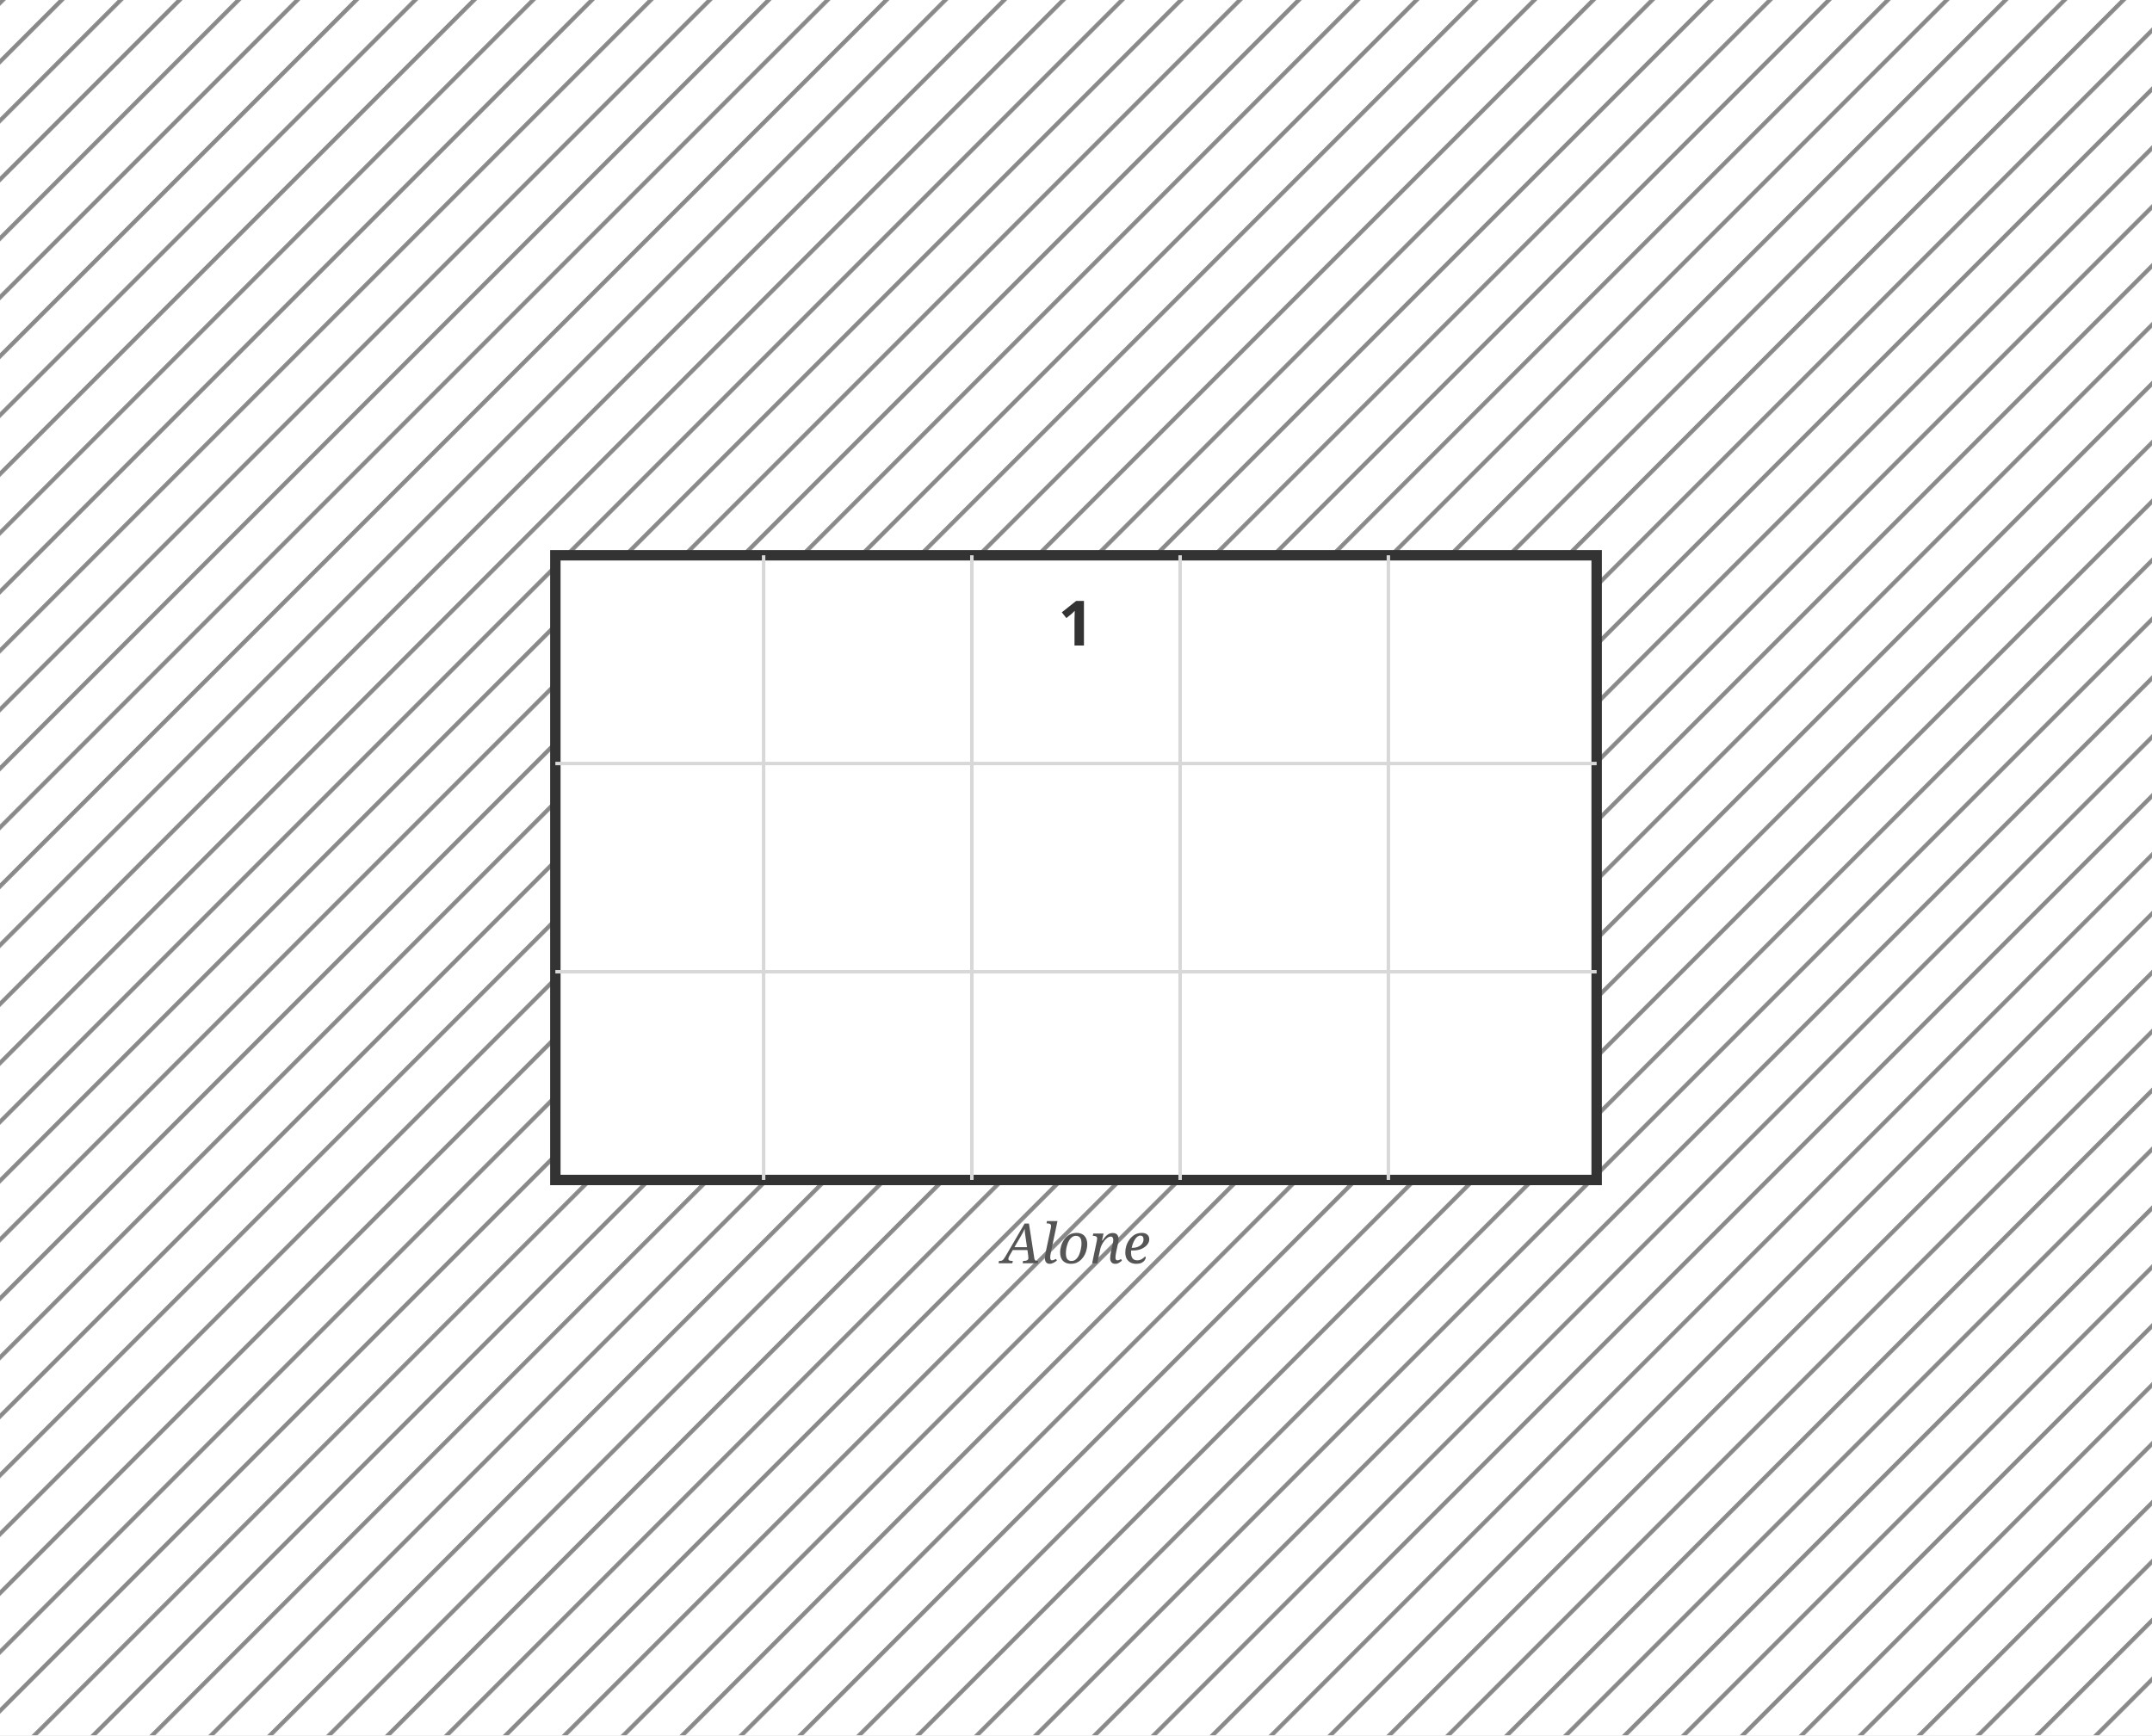
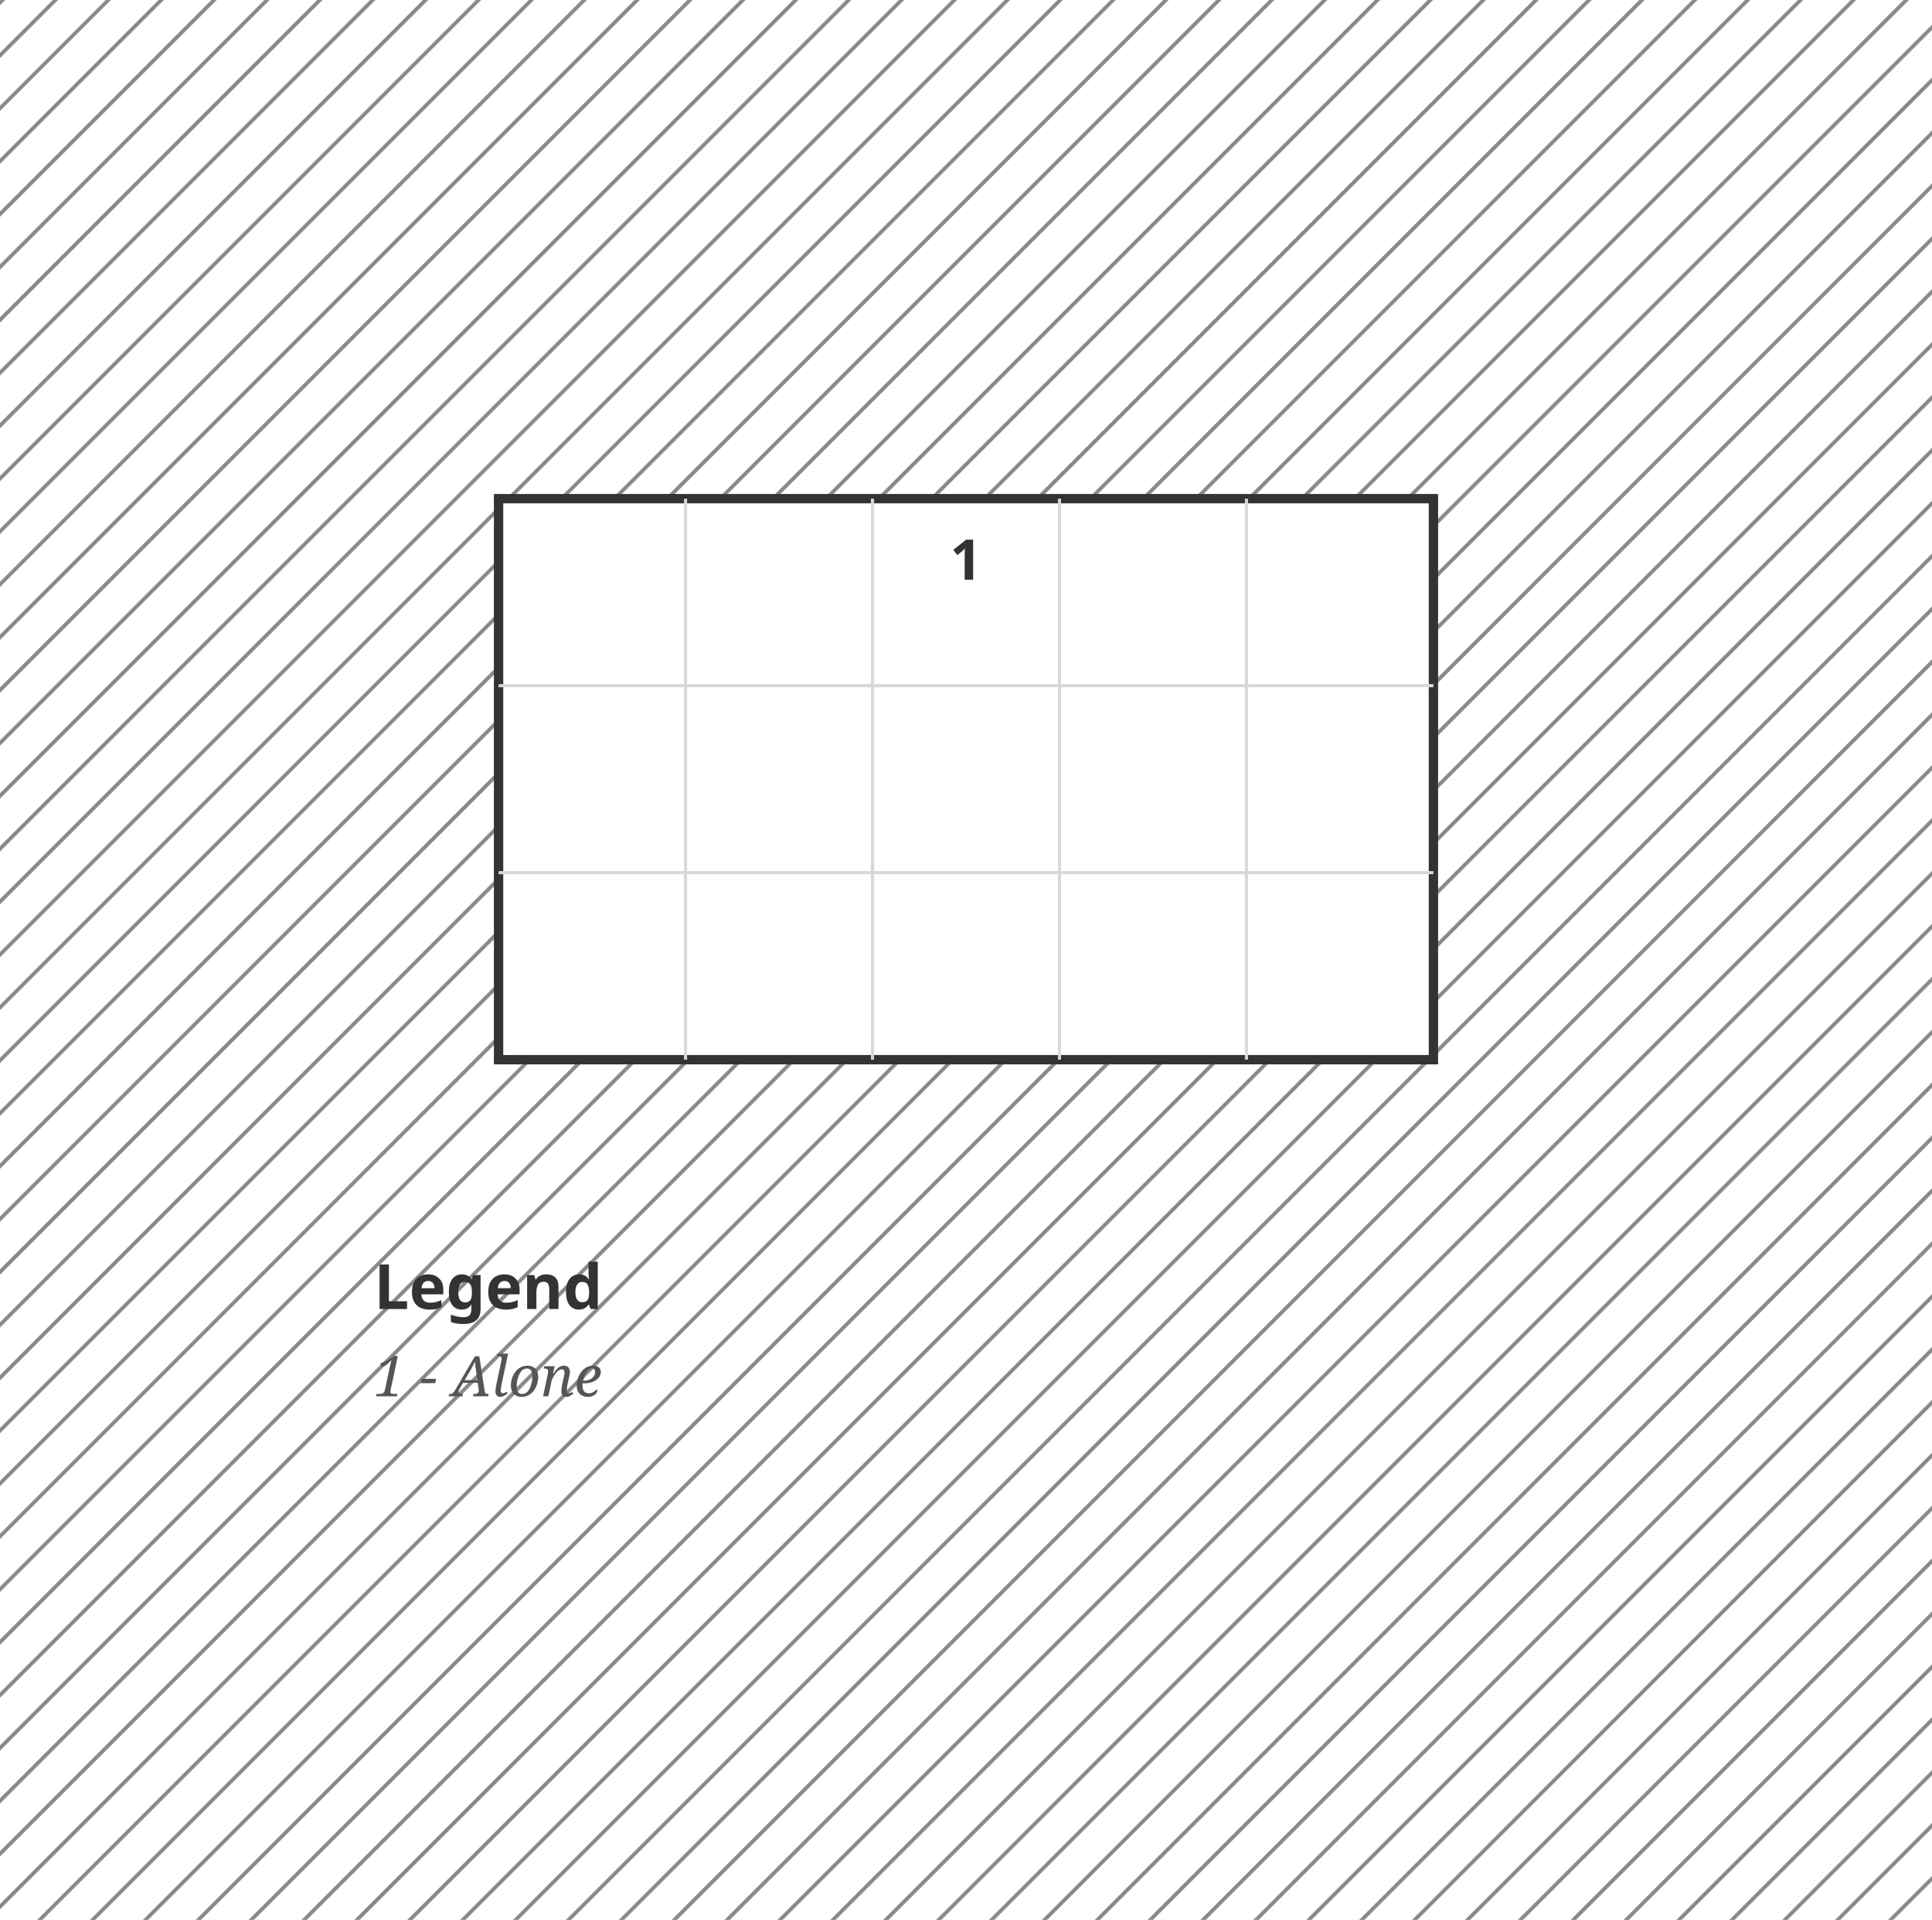
- <svg xmlns="http://www.w3.org/2000/svg" viewBox="-155 -125 310 250" width="310" height="250">
+ <svg xmlns="http://www.w3.org/2000/svg" viewBox="-155 -125 310 308" width="310" height="308">
  <defs>
    <pattern id="hatch" width="6" height="6" patternTransform="rotate(45 0 0)" patternUnits="userSpaceOnUse">
      <line x1="0" y1="0" x2="0" y2="6" stroke="#888" stroke-width="1.2" />
    </pattern>
    <symbol id="door-open" viewBox="0 0 30 30">
      <rect x="0" y="12" width="30" height="6" fill="white" />
      <rect x="0" y="11" width="4" height="8" fill="#333" />
      <rect x="26" y="11" width="4" height="8" fill="#333" />
    </symbol>
    <symbol id="door-locked" viewBox="0 0 30 30">
      <rect x="0" y="12" width="30" height="6" fill="white" />
      <rect x="2" y="11" width="26" height="8" fill="#333" />
      <rect x="4" y="13" width="22" height="4" fill="white" />
    </symbol>
    <symbol id="door-secret" viewBox="0 0 30 30">
      <line x1="0" y1="15" x2="30" y2="15" stroke="#888" stroke-width="1.2" stroke-dasharray="6,6" />
    </symbol>
    <symbol id="door-barred" viewBox="0 0 30 30">
      <rect x="0" y="12" width="30" height="6" fill="white" />
      <rect x="2" y="11" width="26" height="8" fill="#555" />
      <line x1="8" y1="11" x2="8" y2="19" stroke="white" stroke-width="2" />
      <line x1="15" y1="11" x2="15" y2="19" stroke="white" stroke-width="2" />
      <line x1="22" y1="11" x2="22" y2="19" stroke="white" stroke-width="2" />
    </symbol>
    <symbol id="door-double" viewBox="0 0 30 30">
      <rect x="0" y="12" width="30" height="6" fill="white" />
      <rect x="0" y="11" width="3" height="8" fill="#333" />
      <rect x="27" y="11" width="3" height="8" fill="#333" />
      <line x1="15" y1="11" x2="15" y2="19" stroke="#333" stroke-width="1" />
      <circle cx="11" cy="15" r="1.5" fill="#333" />
      <circle cx="19" cy="15" r="1.5" fill="#333" />
    </symbol>
    <symbol id="door-doorway" viewBox="0 0 30 30">
      <rect x="0" y="12" width="30" height="6" fill="white" />
    </symbol>
    <symbol id="door-portcullis" viewBox="0 0 30 30">
      <rect x="0" y="12" width="30" height="6" fill="white" />
      <rect x="0" y="11" width="4" height="8" fill="#333" />
      <rect x="26" y="11" width="4" height="8" fill="#333" />
      <line x1="9" y1="11" x2="9" y2="19" stroke="#333" stroke-width="1.2" />
      <line x1="15" y1="11" x2="15" y2="19" stroke="#333" stroke-width="1.2" />
      <line x1="21" y1="11" x2="21" y2="19" stroke="#333" stroke-width="1.2" />
    </symbol>
    <symbol id="feat-ladder" viewBox="0 0 30 30">
      <line x1="8" y1="3" x2="8" y2="27" stroke="#333" stroke-width="1.5" />
      <line x1="22" y1="3" x2="22" y2="27" stroke="#333" stroke-width="1.5" />
      <line x1="8" y1="7" x2="22" y2="7" stroke="#333" stroke-width="1" />
      <line x1="8" y1="13" x2="22" y2="13" stroke="#333" stroke-width="1" />
      <line x1="8" y1="19" x2="22" y2="19" stroke="#333" stroke-width="1" />
      <line x1="8" y1="25" x2="22" y2="25" stroke="#333" stroke-width="1" />
    </symbol>
    <symbol id="feat-pillar" viewBox="0 0 30 30">
      <circle cx="15" cy="15" r="10" fill="#666" stroke="#333" stroke-width="1" />
      <circle cx="15" cy="15" r="7" fill="#888" />
    </symbol>
    <symbol id="feat-statue" viewBox="0 0 30 30">
      <polygon points="15,3 27,15 15,27 3,15" fill="#ccc" stroke="#333" stroke-width="1.2" />
      <line x1="15" y1="7" x2="15" y2="23" stroke="#333" stroke-width="0.8" />
      <line x1="7" y1="15" x2="23" y2="15" stroke="#333" stroke-width="0.8" />
    </symbol>
    <symbol id="feat-pool" viewBox="0 0 30 30">
      <rect x="2" y="2" width="26" height="26" rx="8" fill="white" stroke="#99c" stroke-width="1" />
      <path d="M 6 10 Q 10 7 14 10 Q 18 13 22 10" fill="none" stroke="#99c" stroke-width="1.2" />
      <path d="M 6 16 Q 10 13 14 16 Q 18 19 22 16" fill="none" stroke="#99c" stroke-width="1.2" />
      <path d="M 6 22 Q 10 19 14 22 Q 18 25 22 22" fill="none" stroke="#99c" stroke-width="1.2" />
    </symbol>
    <symbol id="feat-stream" viewBox="0 0 30 30">
      <path d="M 0 12 Q 5 8 10 14 Q 15 20 20 14 Q 25 8 30 12" fill="none" stroke="#99c" stroke-width="1.8" />
      <path d="M 0 18 Q 5 14 10 20 Q 15 26 20 20 Q 25 14 30 18" fill="none" stroke="#99c" stroke-width="1.8" />
    </symbol>
    <symbol id="feat-stalactite" viewBox="0 0 30 30">
      <polygon points="7,2  4,16  10,16" fill="#666" />
      <polygon points="15,2 12,13  18,13" fill="#666" />
      <polygon points="23,2 20,18  26,18" fill="#666" />
    </symbol>
    <symbol id="feat-stalagmite" viewBox="0 0 30 30">
      <polygon points="7,28  4,14  10,14" fill="#666" />
      <polygon points="15,28 12,17  18,17" fill="#666" />
      <polygon points="23,28 20,12  26,12" fill="#666" />
    </symbol>
    <symbol id="feat-crevasse" viewBox="0 0 30 30">
      <polygon points="0,15 5,10 9,16 13,8 17,18 21,9 25,16 30,15 30,20 25,20 21,14 17,23 13,13 9,21 5,15 0,20" fill="#555" stroke="#333" stroke-width="0.5" />
    </symbol>
    <symbol id="feat-window" viewBox="0 0 30 6">
      <rect x="0" y="0" width="30" height="6" fill="white" />
      <rect x="0" y="1" width="8" height="4" fill="#cce" stroke="#99c" stroke-width="0.5" />
      <rect x="11" y="1" width="8" height="4" fill="#cce" stroke="#99c" stroke-width="0.5" />
      <rect x="22" y="1" width="8" height="4" fill="#cce" stroke="#99c" stroke-width="0.5" />
    </symbol>
    <symbol id="feat-arrow-slit" viewBox="0 0 30 6">
      <rect x="0" y="0" width="30" height="6" fill="white" />
      <rect x="12" y="1" width="6" height="4" fill="#555" />
    </symbol>
    <symbol id="feat-illusory-wall" viewBox="0 0 30 4">
      <line x1="0" y1="2" x2="30" y2="2" stroke="#888" stroke-width="1.5" stroke-dasharray="4,3" />
    </symbol>
    <symbol id="feat-fireplace" viewBox="0 0 30 20">
      <rect x="0" y="0" width="30" height="20" fill="#555" stroke="#333" stroke-width="1" />
      <path d="M 7 19 L 7 8 A 8 8 0 0 1 23 8 L 23 19 Z" fill="white" />
      <path d="M 11 17 Q 15 9 19 17" fill="none" stroke="#c63" stroke-width="1.5" />
    </symbol>
    <symbol id="feat-bed" viewBox="0 0 30 24">
      <rect x="1" y="1" width="28" height="22" fill="white" stroke="#333" stroke-width="1" />
      <rect x="1" y="1" width="28" height="7" fill="#ddd" stroke="#333" stroke-width="0.5" />
      <circle cx="8" cy="5" r="3" fill="white" stroke="#333" stroke-width="0.5" />
      <circle cx="22" cy="5" r="3" fill="white" stroke="#333" stroke-width="0.5" />
    </symbol>
    <symbol id="feat-curtain" viewBox="0 0 30 16">
      <line x1="0" y1="2" x2="30" y2="2" stroke="#333" stroke-width="1.5" />
      <path d="M 0 2 Q 3 14 6 8 Q 9 2 12 14 Q 15 2 18 14 Q 21 2 24 14 Q 27 2 30 8" fill="none" stroke="#333" stroke-width="1.2" />
    </symbol>
  </defs>
-   <rect x="-155" y="-125" width="310" height="250" fill="white" />
-   <rect x="-155" y="-125" width="310" height="250" fill="url(#hatch)" />
+   <rect x="-155" y="-125" width="310" height="308" fill="white" />
+   <rect x="-155" y="-125" width="310" height="308" fill="url(#hatch)" />
  <rect x="-75" y="-45" width="150" height="90" fill="white" />
  <rect x="-75" y="-45" width="150" height="90" fill="none" stroke="#333" stroke-width="1.5" />
  <line x1="-45" y1="-45" x2="-45" y2="45" stroke="#d8d8d8" stroke-width="0.5" />
  <line x1="-15" y1="-45" x2="-15" y2="45" stroke="#d8d8d8" stroke-width="0.5" />
  <line x1="15" y1="-45" x2="15" y2="45" stroke="#d8d8d8" stroke-width="0.5" />
  <line x1="45" y1="-45" x2="45" y2="45" stroke="#d8d8d8" stroke-width="0.5" />
  <line x1="-75" y1="-15" x2="75" y2="-15" stroke="#d8d8d8" stroke-width="0.5" />
  <line x1="-75" y1="15" x2="75" y2="15" stroke="#d8d8d8" stroke-width="0.5" />
  <text x="0" y="-32" text-anchor="middle" dominant-baseline="auto" fill="#333" font-size="9" font-family="sans-serif" font-weight="bold">1</text>
-   <text x="0" y="57" text-anchor="middle" dominant-baseline="auto" fill="#555" font-size="8" font-family="serif" font-style="italic">Alone</text>
+   <text x="-95" y="85" fill="#333" font-size="10" font-family="sans-serif" font-weight="bold">Legend</text>
+   <text x="-95" y="99" fill="#555" font-size="9" font-family="serif" font-style="italic">1 - Alone</text>
</svg>
